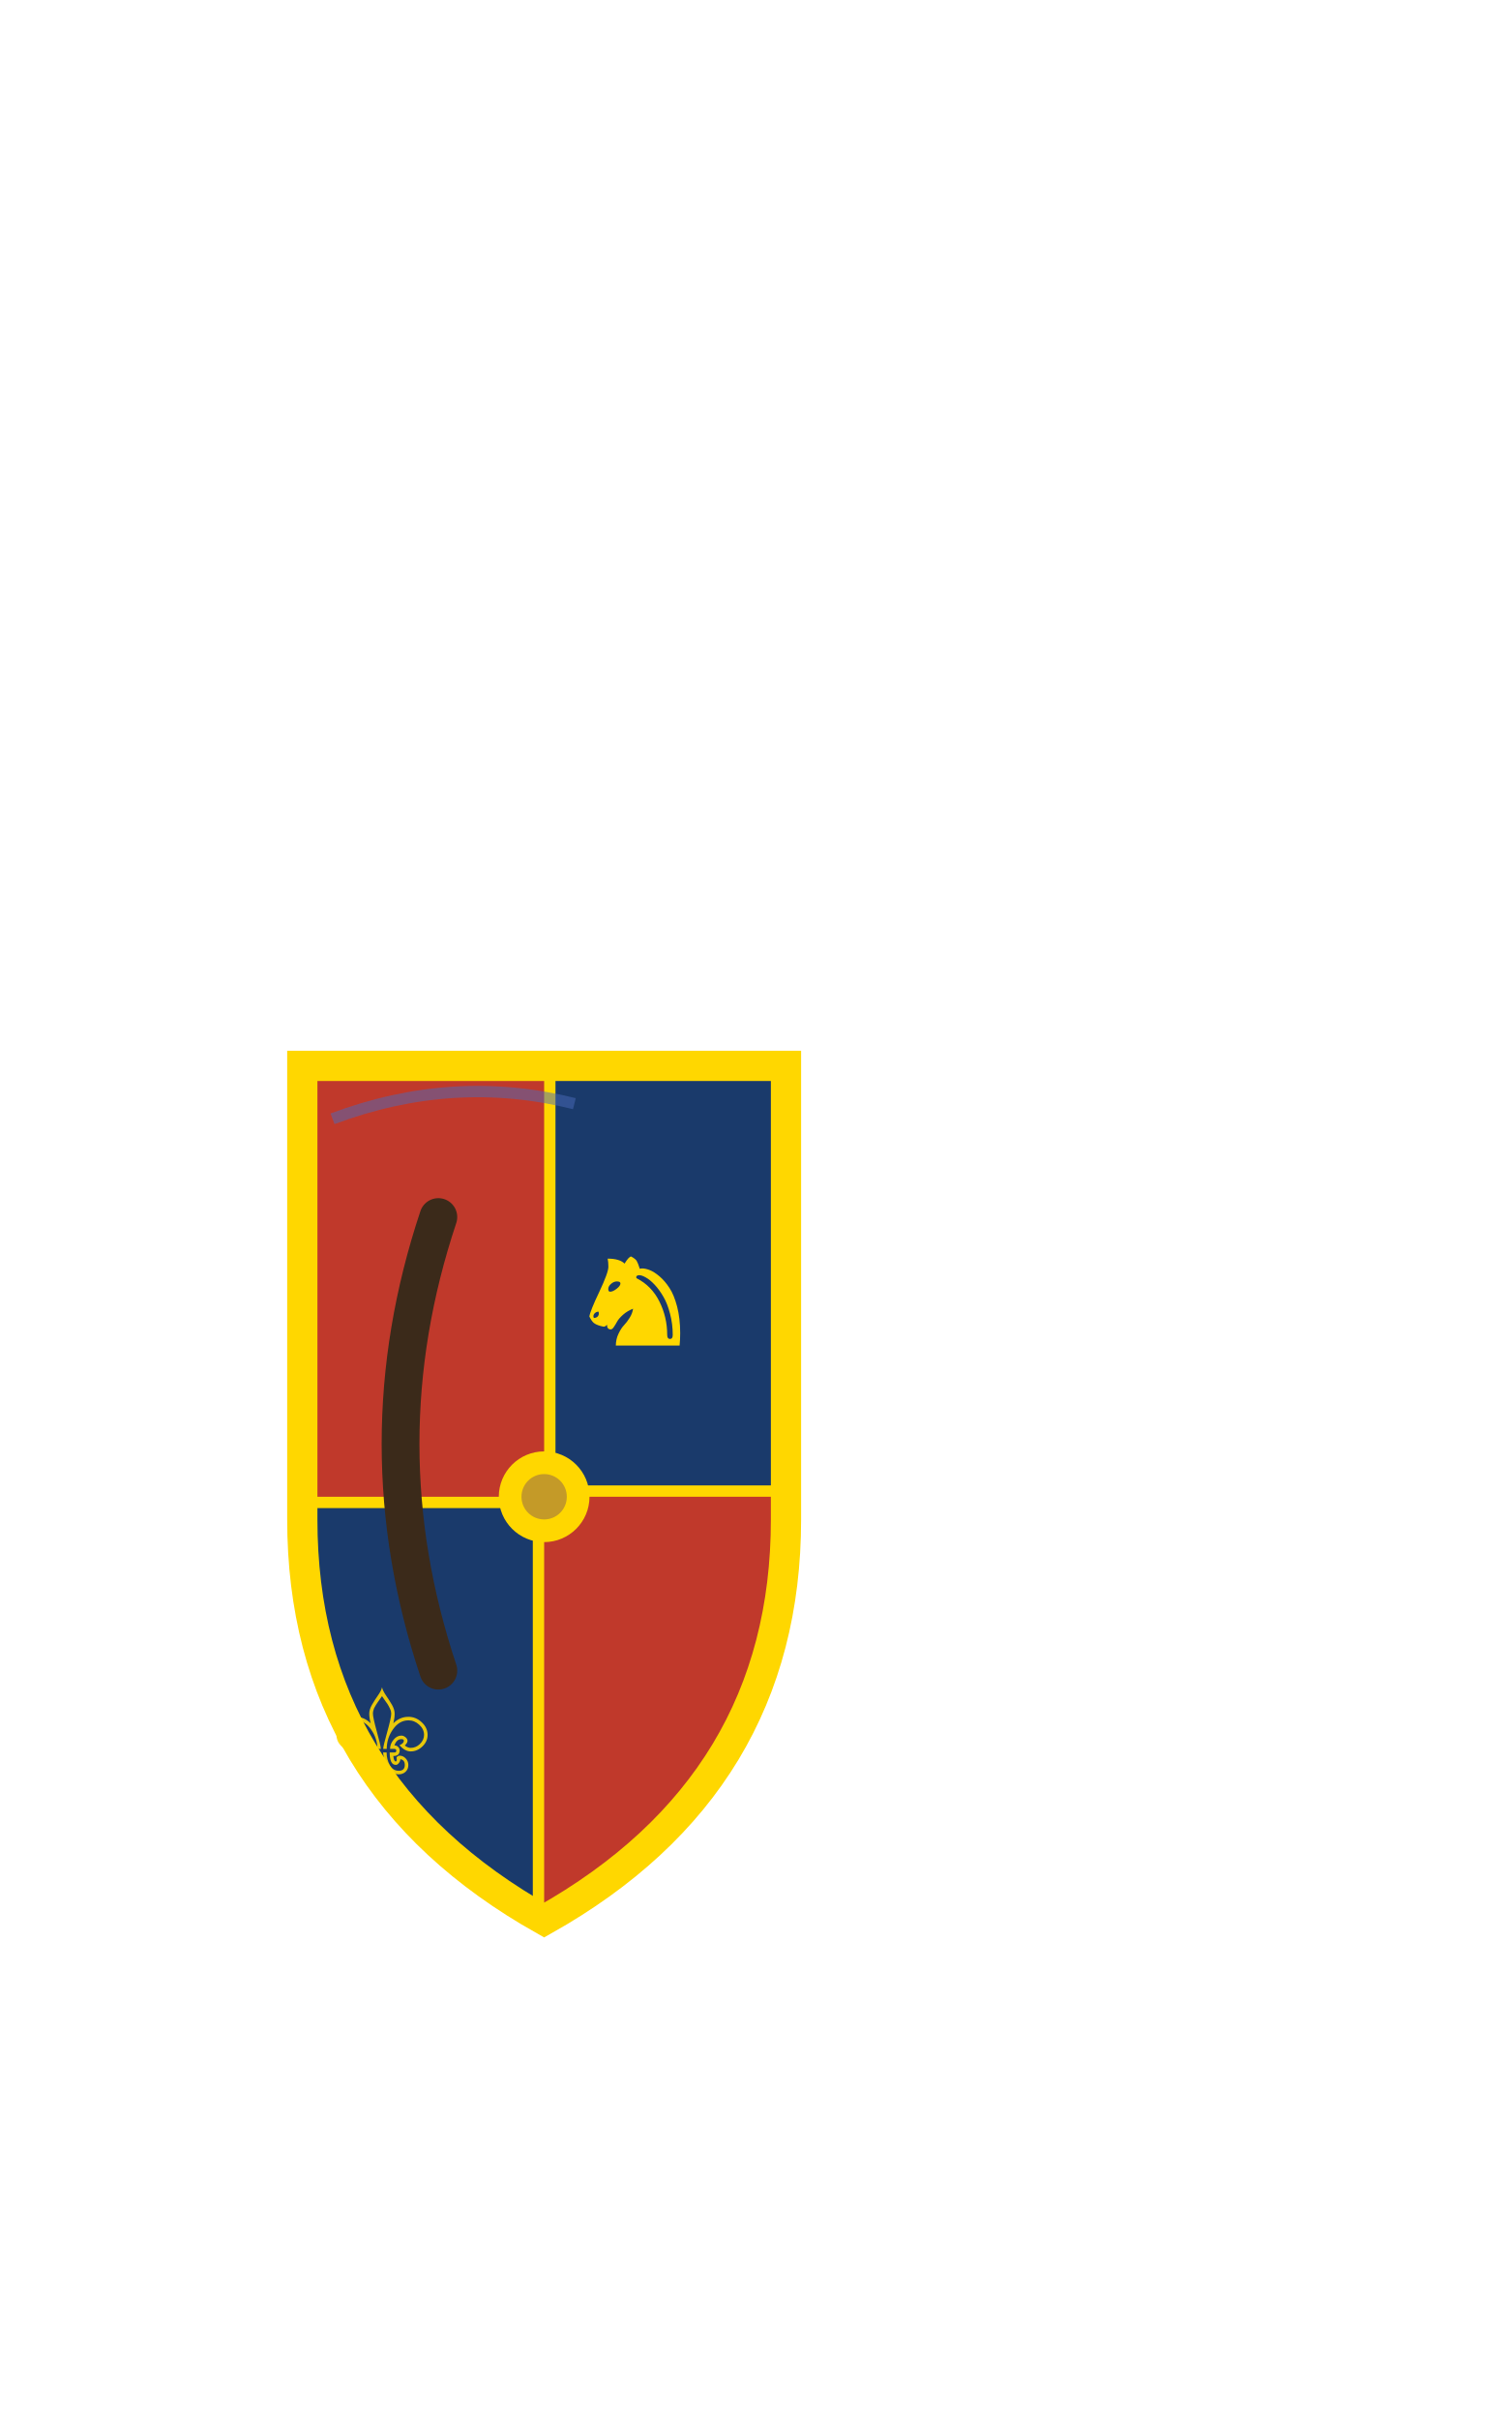
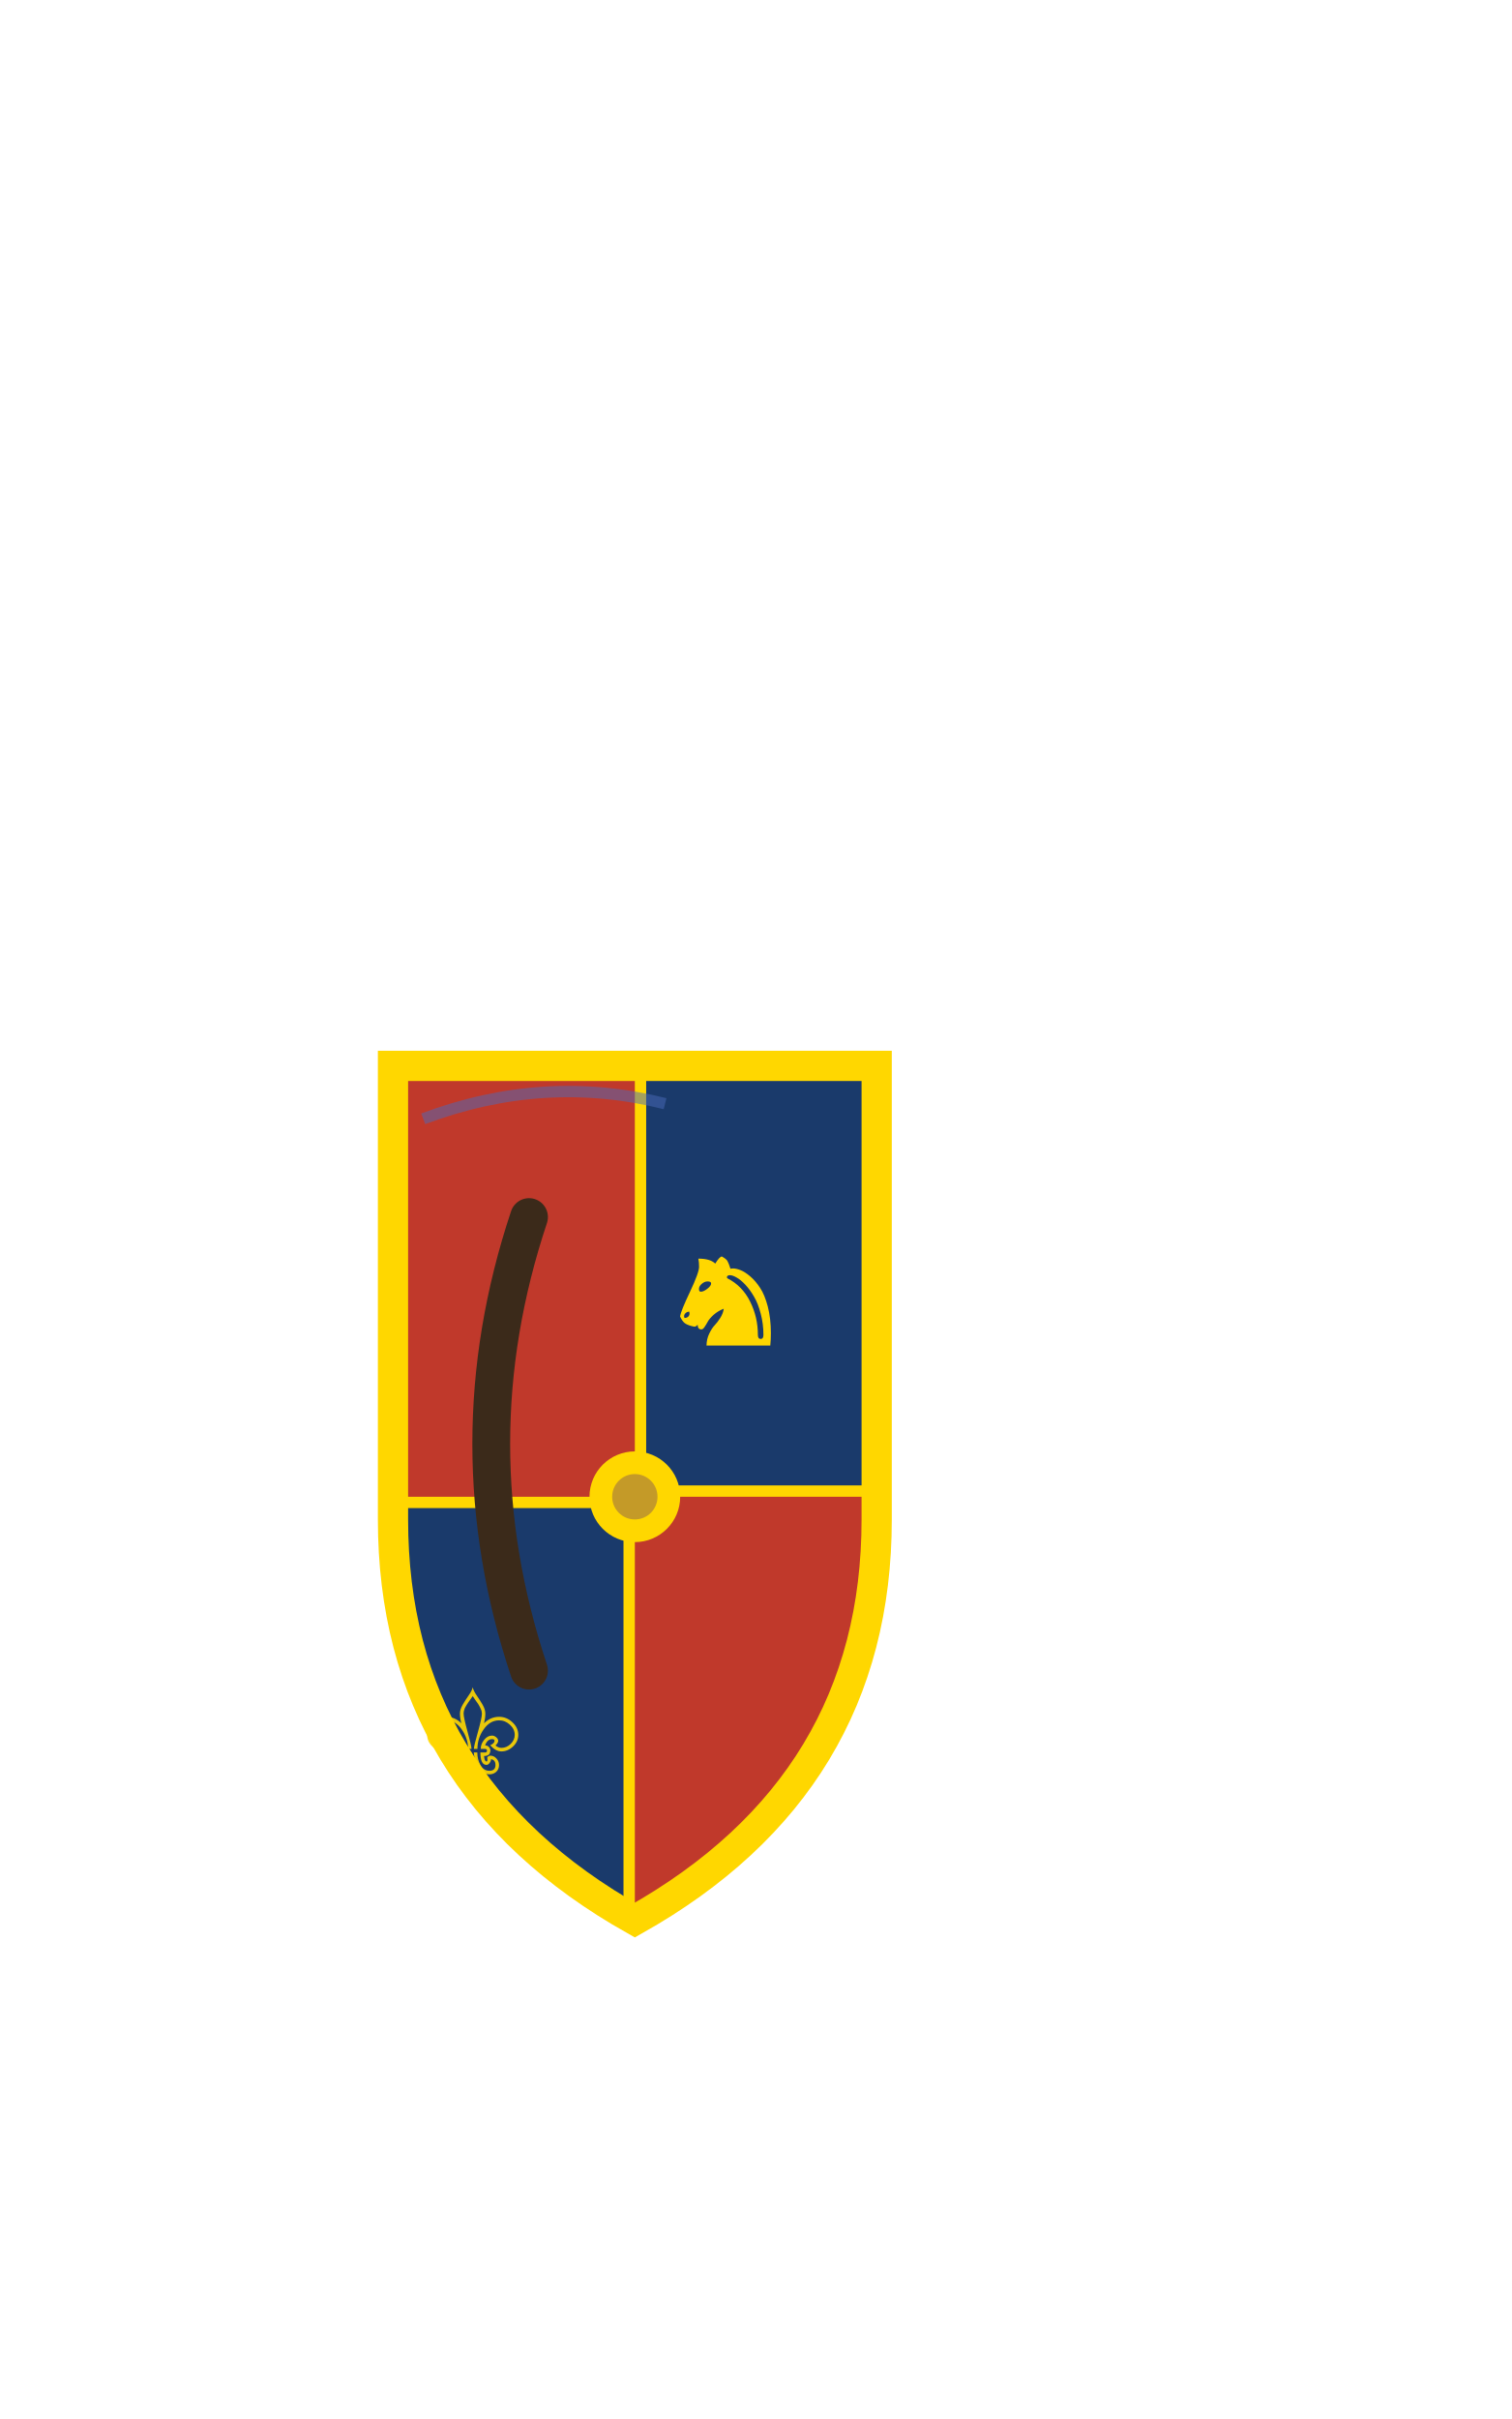
<svg xmlns="http://www.w3.org/2000/svg" viewBox="0 0 200 320" width="200" height="320">
-   <g transform="translate(0,36)">
+   <g transform="translate(12,36)">
    <path d="M40 105 L104 105 L104 165 Q104 200 72 218 Q40 200 40 165 Z" fill="#1A3A6B" />
    <path d="M72 105 L72 218 M40 162 L104 162" stroke="#FFD700" stroke-width="3" />
    <path d="M40 105 L72 105 L72 162 L40 162 Z" fill="#C0392B" />
    <path d="M72 162 L104 162 L104 165 Q104 200 72 218 L72 162 Z" fill="#C0392B" />
    <text x="76" y="142" font-size="20" fill="#FFD700">♞</text>
    <text x="44" y="198" font-size="16" fill="#FFD700" opacity="0.9">⚜</text>
    <path d="M40 105 L104 105 L104 165 Q104 200 72 218 Q40 200 40 165 Z" fill="none" stroke="#FFD700" stroke-width="4" />
    <circle cx="72" cy="162" r="6" fill="#FFD700" />
    <circle cx="72" cy="162" r="3" fill="#C49A28" />
    <path d="M58 125 Q48 155 58 185" stroke="#3B2A1A" stroke-width="5" fill="none" stroke-linecap="round" />
    <path d="M44 112 Q60 106 76 110" stroke="#4A6ABA" stroke-width="1.5" fill="none" opacity="0.5" />
  </g>
</svg>
